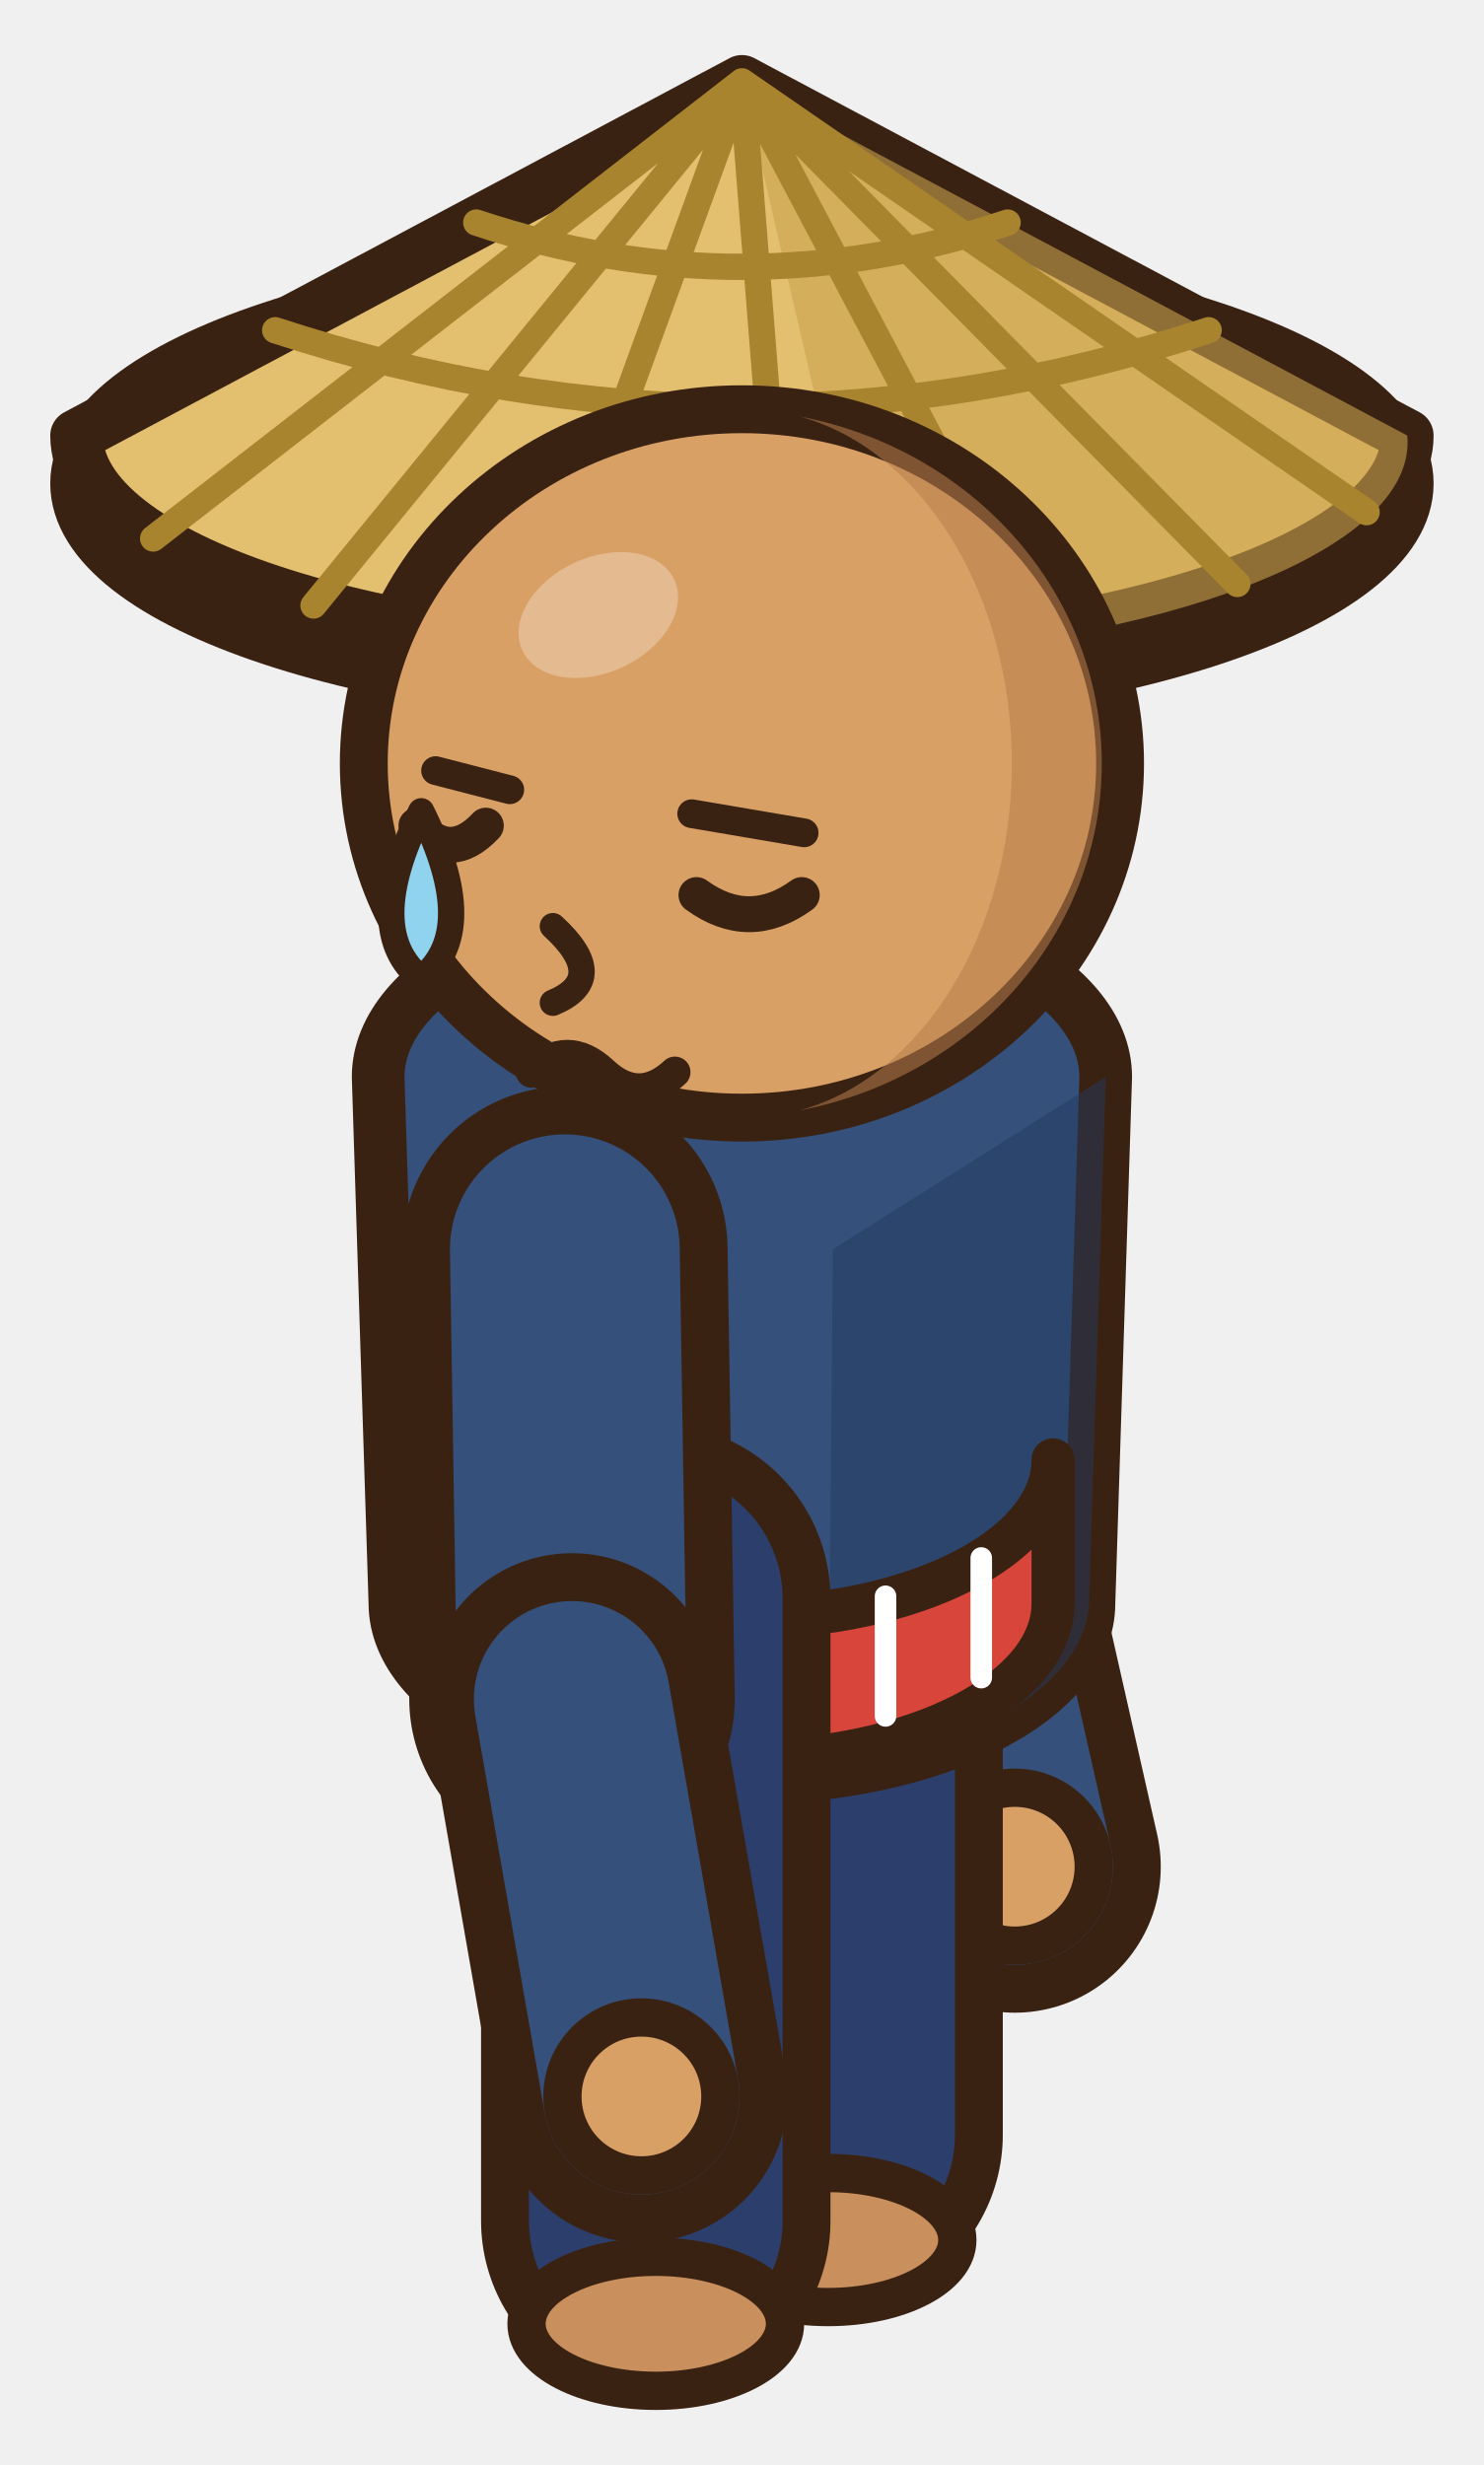
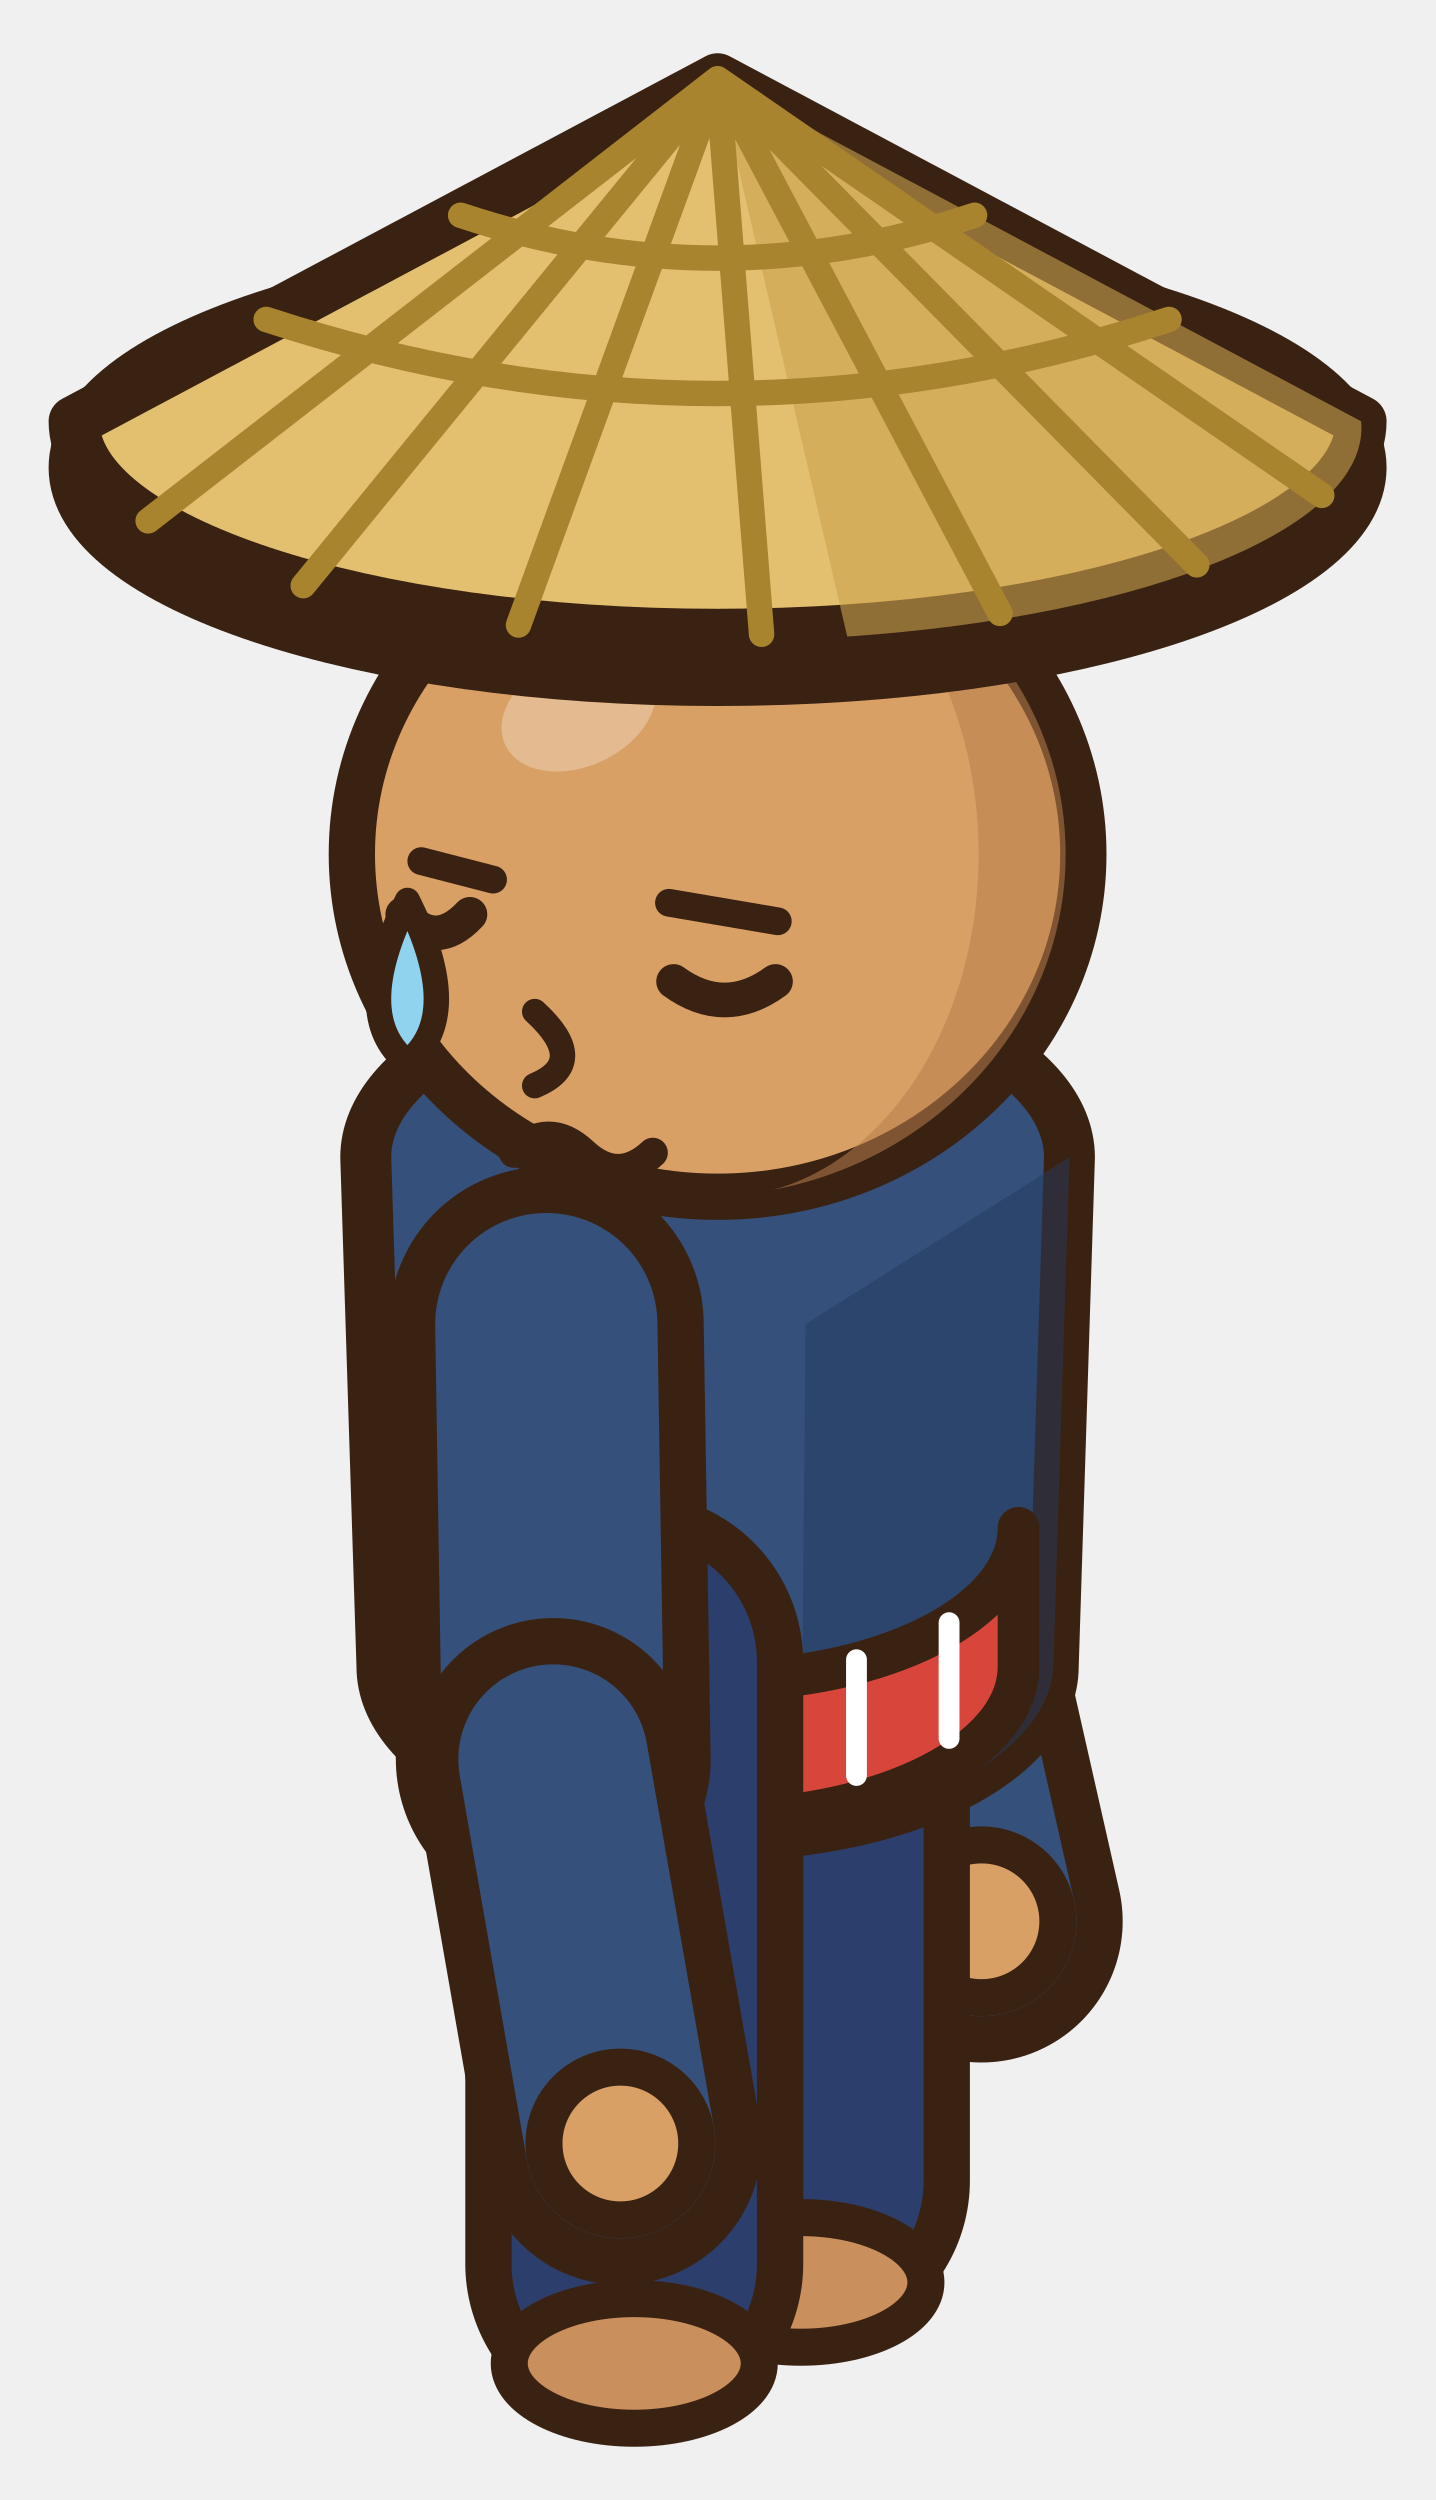
- <svg xmlns="http://www.w3.org/2000/svg" viewBox="0 0 62 103" width="62" height="103">
-   <g stroke-linejoin="round" stroke-linecap="round" transform="translate(-169 -205)">
+ <svg xmlns="http://www.w3.org/2000/svg" viewBox="0 0 62 108" width="62" height="108">
+   <g stroke-linejoin="round" stroke-linecap="round" transform="translate(-169 -200)">
    <path d="M207.1 264L211.4 283" fill="none" stroke="#3a2213" stroke-width="12.2" />
    <path d="M207.1 264L211.4 283" fill="none" stroke="#35507a" stroke-width="8.2" />
    <path d="M207.4 250.8L207.1 264" fill="none" stroke="#3a2213" stroke-width="13.6" />
    <path d="M207.4 250.8L207.1 264" fill="none" stroke="#35507a" stroke-width="9.6" />
    <circle cx="211.4" cy="283" r="3.3" fill="#d9a066" stroke="#3a2213" stroke-width="1.6" />
    <path d="M203.6 268.2L203.6 294.2" fill="none" stroke="#3a2213" stroke-width="14.6" />
    <path d="M203.6 268.2L203.6 294.2" fill="none" stroke="#2c3e6b" stroke-width="10.6" />
    <ellipse cx="203.6" cy="298.6" rx="5.4" ry="2.8" fill="#c98f5c" stroke="#3a2213" stroke-width="1.6" />
-     <ellipse cx="200" cy="225.2" rx="27.8" ry="9.2" fill="#b8963f" stroke="#3a2213" stroke-width="2.2" />
-     <path d="M172.2 223.2L200 208.4L227.8 223.2A27.8 9.2 0 0 1 172.2 223.2Z" fill="#e3c070" stroke="#3a2213" stroke-width="2.2" />
-     <path d="M200 208.4L227.8 223.2A27.8 9.2 0 0 1 205.6 232.5Z" fill="#c9a24c" stroke="#3a2213" stroke-width="0" opacity=".6" />
-     <path d="M200 208.4L226.1 226.4M200 208.4L220.7 229.4M200 208.4L212.2 231.5M200 208.4L201.9 232.4M200 208.4L191.4 232M200 208.4L182.1 230.3M200 208.4L175.4 227.5M188.9 214.3Q200 218 211.1 214.3M180.5 218.8Q200 225.2 219.5 218.8" fill="none" stroke="#a8842f" stroke-width="1.1" />
    <path d="M184.8 250L185.5 272A14.5 7.3 0 0 0 214.5 272L215.2 250A15.2 7.6 0 0 0 184.8 250Z" fill="#35507a" stroke="#3a2213" stroke-width="2.2" />
    <path d="M203.8 257.2L203.6 278.9A14.5 7.3 0 0 0 214.5 272L215.2 250Z" fill="#243a5e" stroke="#3a2213" stroke-width="0" opacity=".5" />
    <path d="M187 266A13 6.6 0 0 0 213 266L213 272A13 6.6 0 0 1 187 272Z" fill="#d8453a" stroke="#3a2213" stroke-width="1.8" />
    <path d="M190 270.1v5M194 271.7v5M198 272.3v5M202 272.3v5M206 271.7v5M210 270.1v5" fill="none" stroke="#fff" stroke-width="0.9" />
    <path d="M194.4 256v16" fill="none" stroke="#1f3350" stroke-width="1.4" />
    <path d="M186.4 262h6v5h-6Z" fill="none" stroke="#3a2213" stroke-width="1" />
    <ellipse cx="200" cy="236.9" rx="15.8" ry="14.8" fill="#d9a066" stroke="#3a2213" stroke-width="2" />
    <path d="M202.4 222.4A15.8 14.8 0 0 1 202.4 251.4A11.1 14.8 0 0 0 202.4 222.4Z" fill="#b87e4a" stroke="#3a2213" stroke-width="0" opacity=".55" />
    <ellipse cx="194" cy="230.7" rx="3.5" ry="2.4" fill="#ffffff" stroke="none" transform="rotate(-25 194 230.7)" opacity=".28" />
    <path d="M198.1 242.4q2.2 1.6 4.4 0" fill="none" stroke="#3a2213" stroke-width="1.5" />
    <path d="M197.9 239l4.7 0.8" fill="none" stroke="#3a2213" stroke-width="1.2" />
    <path d="M186.4 239.5q1.4 1.6 2.9 0" fill="none" stroke="#3a2213" stroke-width="1.5" />
    <path d="M187.2 237.2l3.1 0.8" fill="none" stroke="#3a2213" stroke-width="1.2" />
    <path d="M192.1 243.7q2.4 2.2 0 3.2" fill="none" stroke="#3a2213" stroke-width="1.1" />
    <path d="M191.2 249.8q1.5 -1.4 3 0q1.5 1.4 3 0" fill="none" stroke="#3a2213" stroke-width="1.3" />
    <path d="M196.4 271.8L196.4 297.8" fill="none" stroke="#3a2213" stroke-width="14.6" />
    <path d="M196.4 271.8L196.4 297.8" fill="none" stroke="#2c3e6b" stroke-width="10.6" />
+     <ellipse cx="200" cy="220.2" rx="27.8" ry="9.2" fill="#b8963f" stroke="#3a2213" stroke-width="2.2" />
+     <path d="M172.2 218.2L200 203.4L227.8 218.2A27.8 9.2 0 0 1 172.2 218.2Z" fill="#e3c070" stroke="#3a2213" stroke-width="2.2" />
+     <path d="M200 203.4L227.8 218.2A27.8 9.2 0 0 1 205.6 227.5Z" fill="#c9a24c" stroke="#3a2213" stroke-width="0" opacity=".6" />
+     <path d="M200 203.4L226.1 221.4M200 203.4L220.7 224.4M200 203.4L212.2 226.5M200 203.4L201.9 227.4M200 203.4L191.4 227M200 203.4L182.1 225.3M200 203.4L175.4 222.5M188.9 209.3Q200 213 211.1 209.3M180.5 213.8Q200 220.2 219.5 213.8" fill="none" stroke="#a8842f" stroke-width="1.1" />
    <ellipse cx="196.4" cy="302.1" rx="5.4" ry="2.8" fill="#c98f5c" stroke="#3a2213" stroke-width="1.6" />
    <path d="M186.6 238.9q2.5 5 0 7q-2.5 -2 0 -7Z" fill="#8fd3ef" stroke="#3a2213" stroke-width="1.1" />
    <path d="M192.6 257.2L192.9 276" fill="none" stroke="#3a2213" stroke-width="13.6" />
    <path d="M192.6 257.2L192.9 276" fill="none" stroke="#35507a" stroke-width="9.6" />
    <path d="M192.9 276L195.8 292.6" fill="none" stroke="#3a2213" stroke-width="12.2" />
    <path d="M192.9 276L195.8 292.6" fill="none" stroke="#35507a" stroke-width="8.2" />
    <circle cx="195.8" cy="292.6" r="3.3" fill="#d9a066" stroke="#3a2213" stroke-width="1.6" />
  </g>
</svg>
